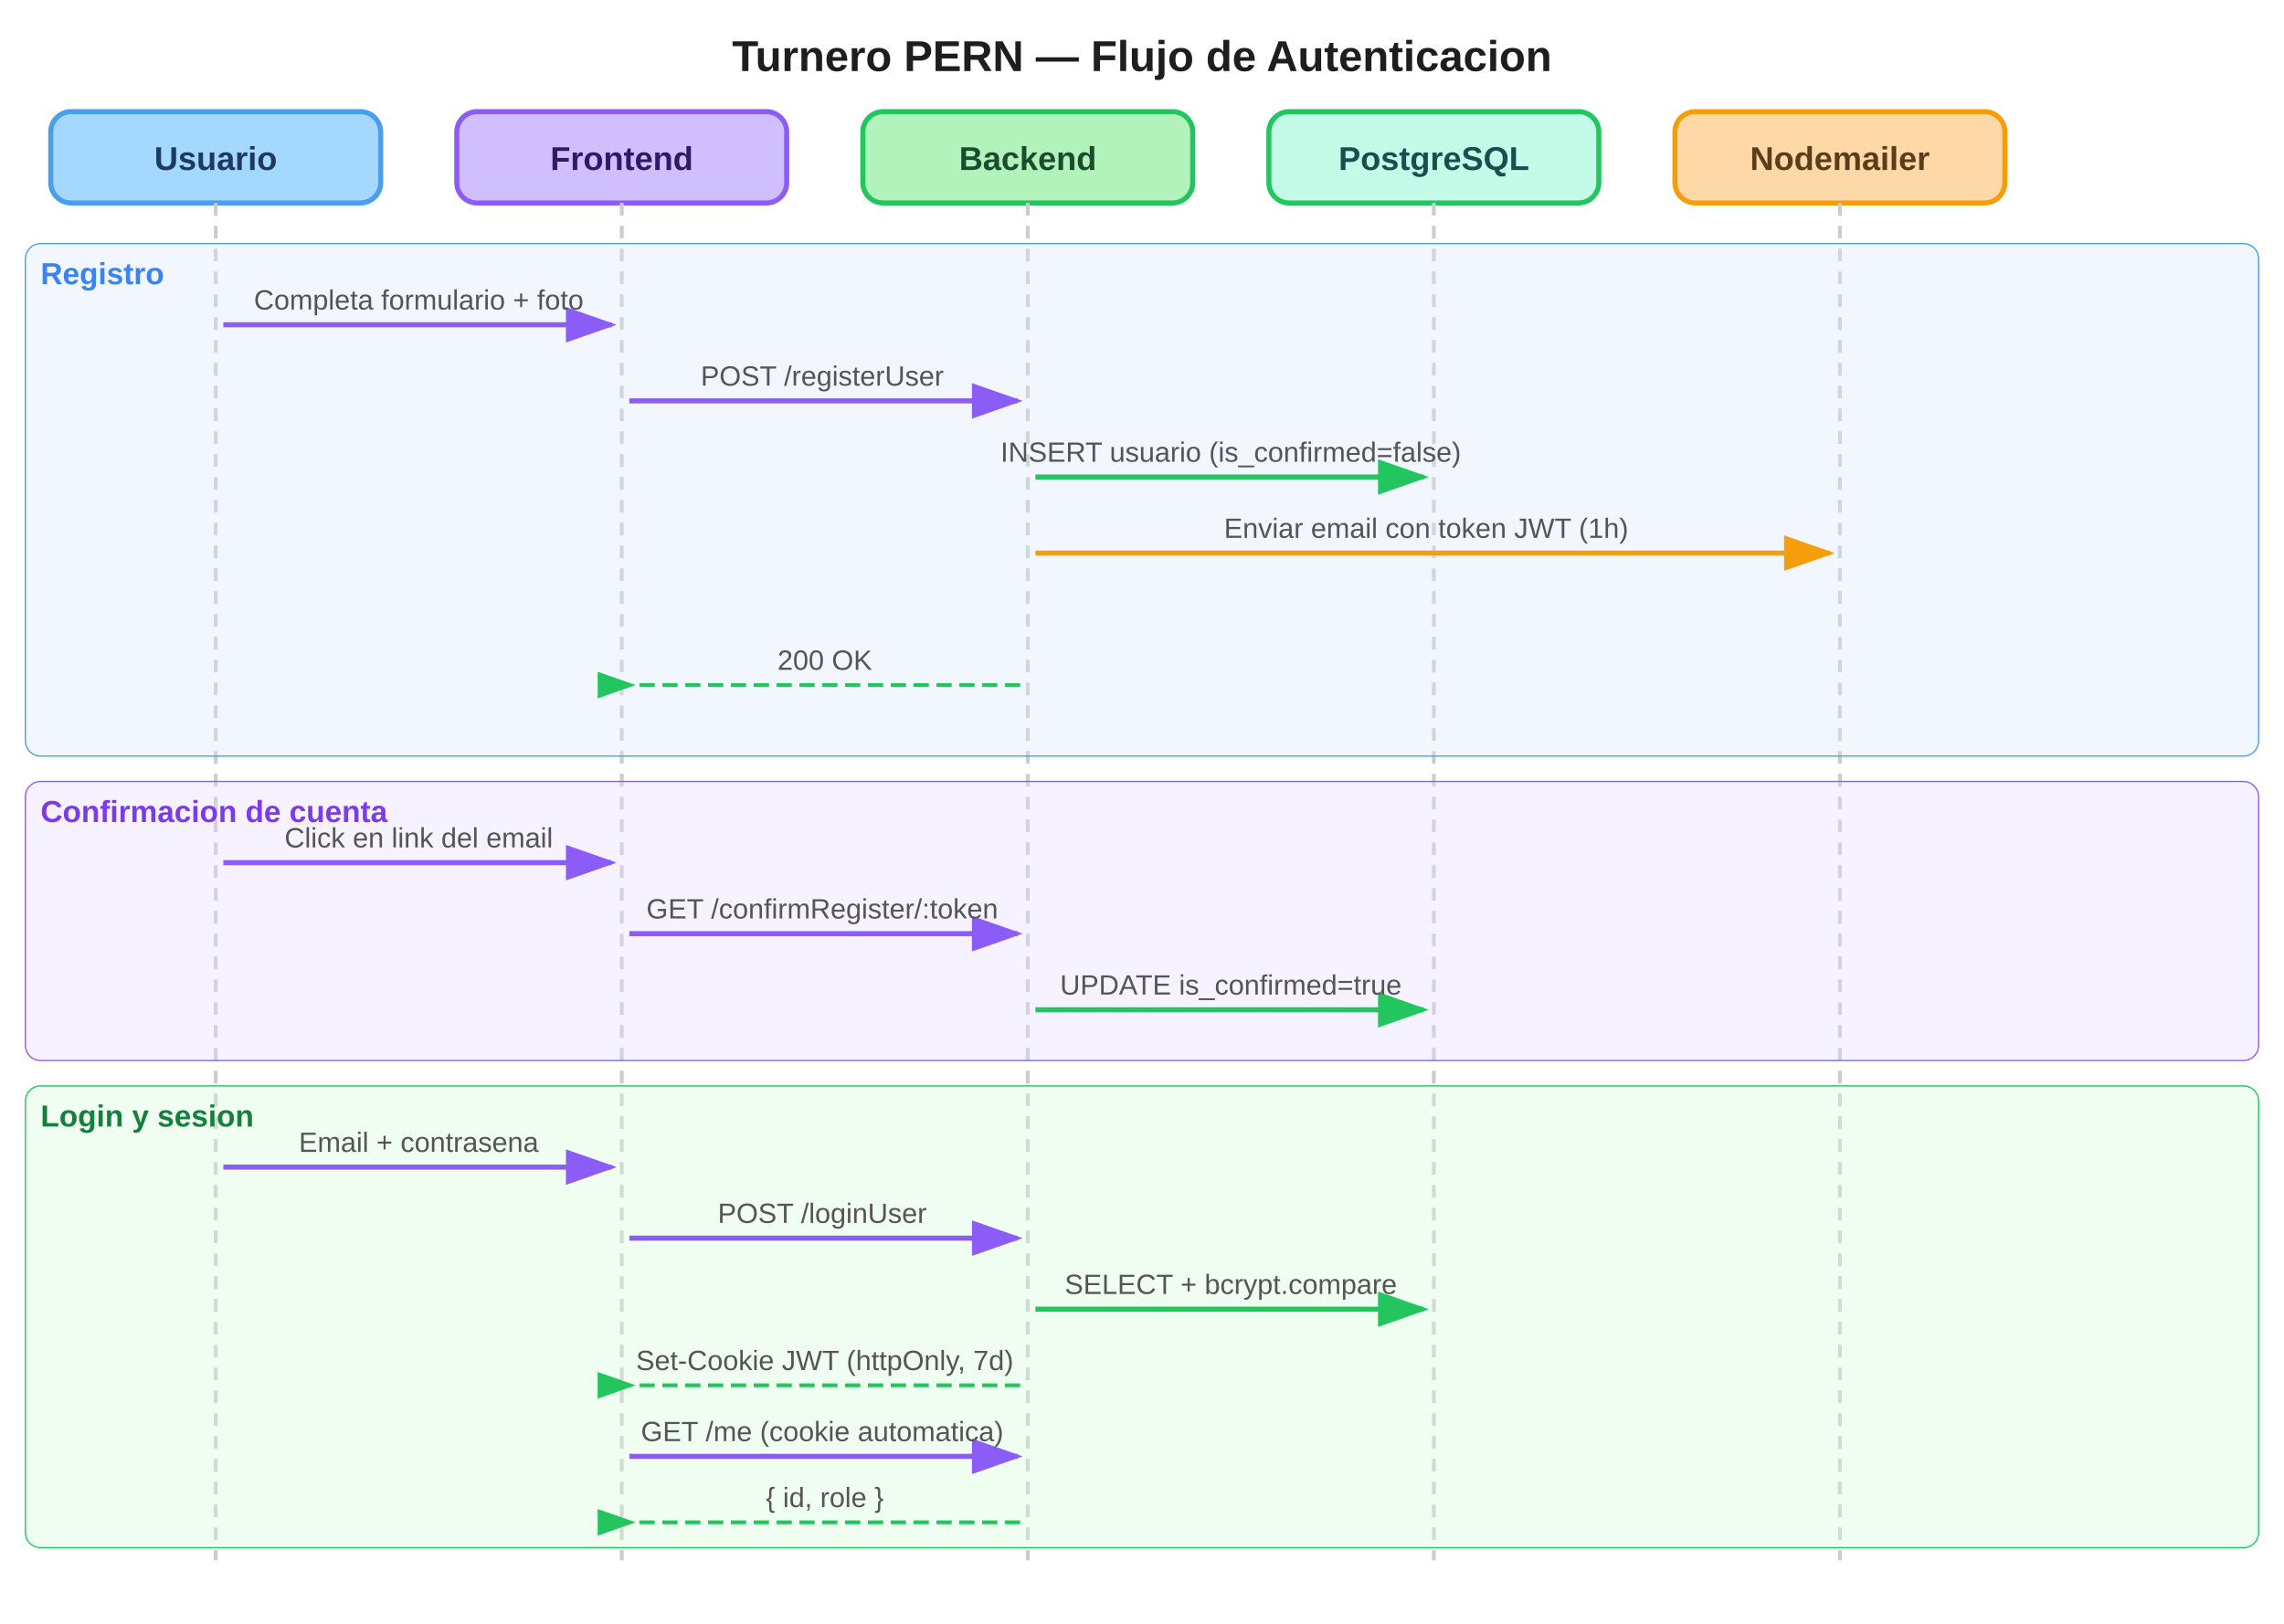
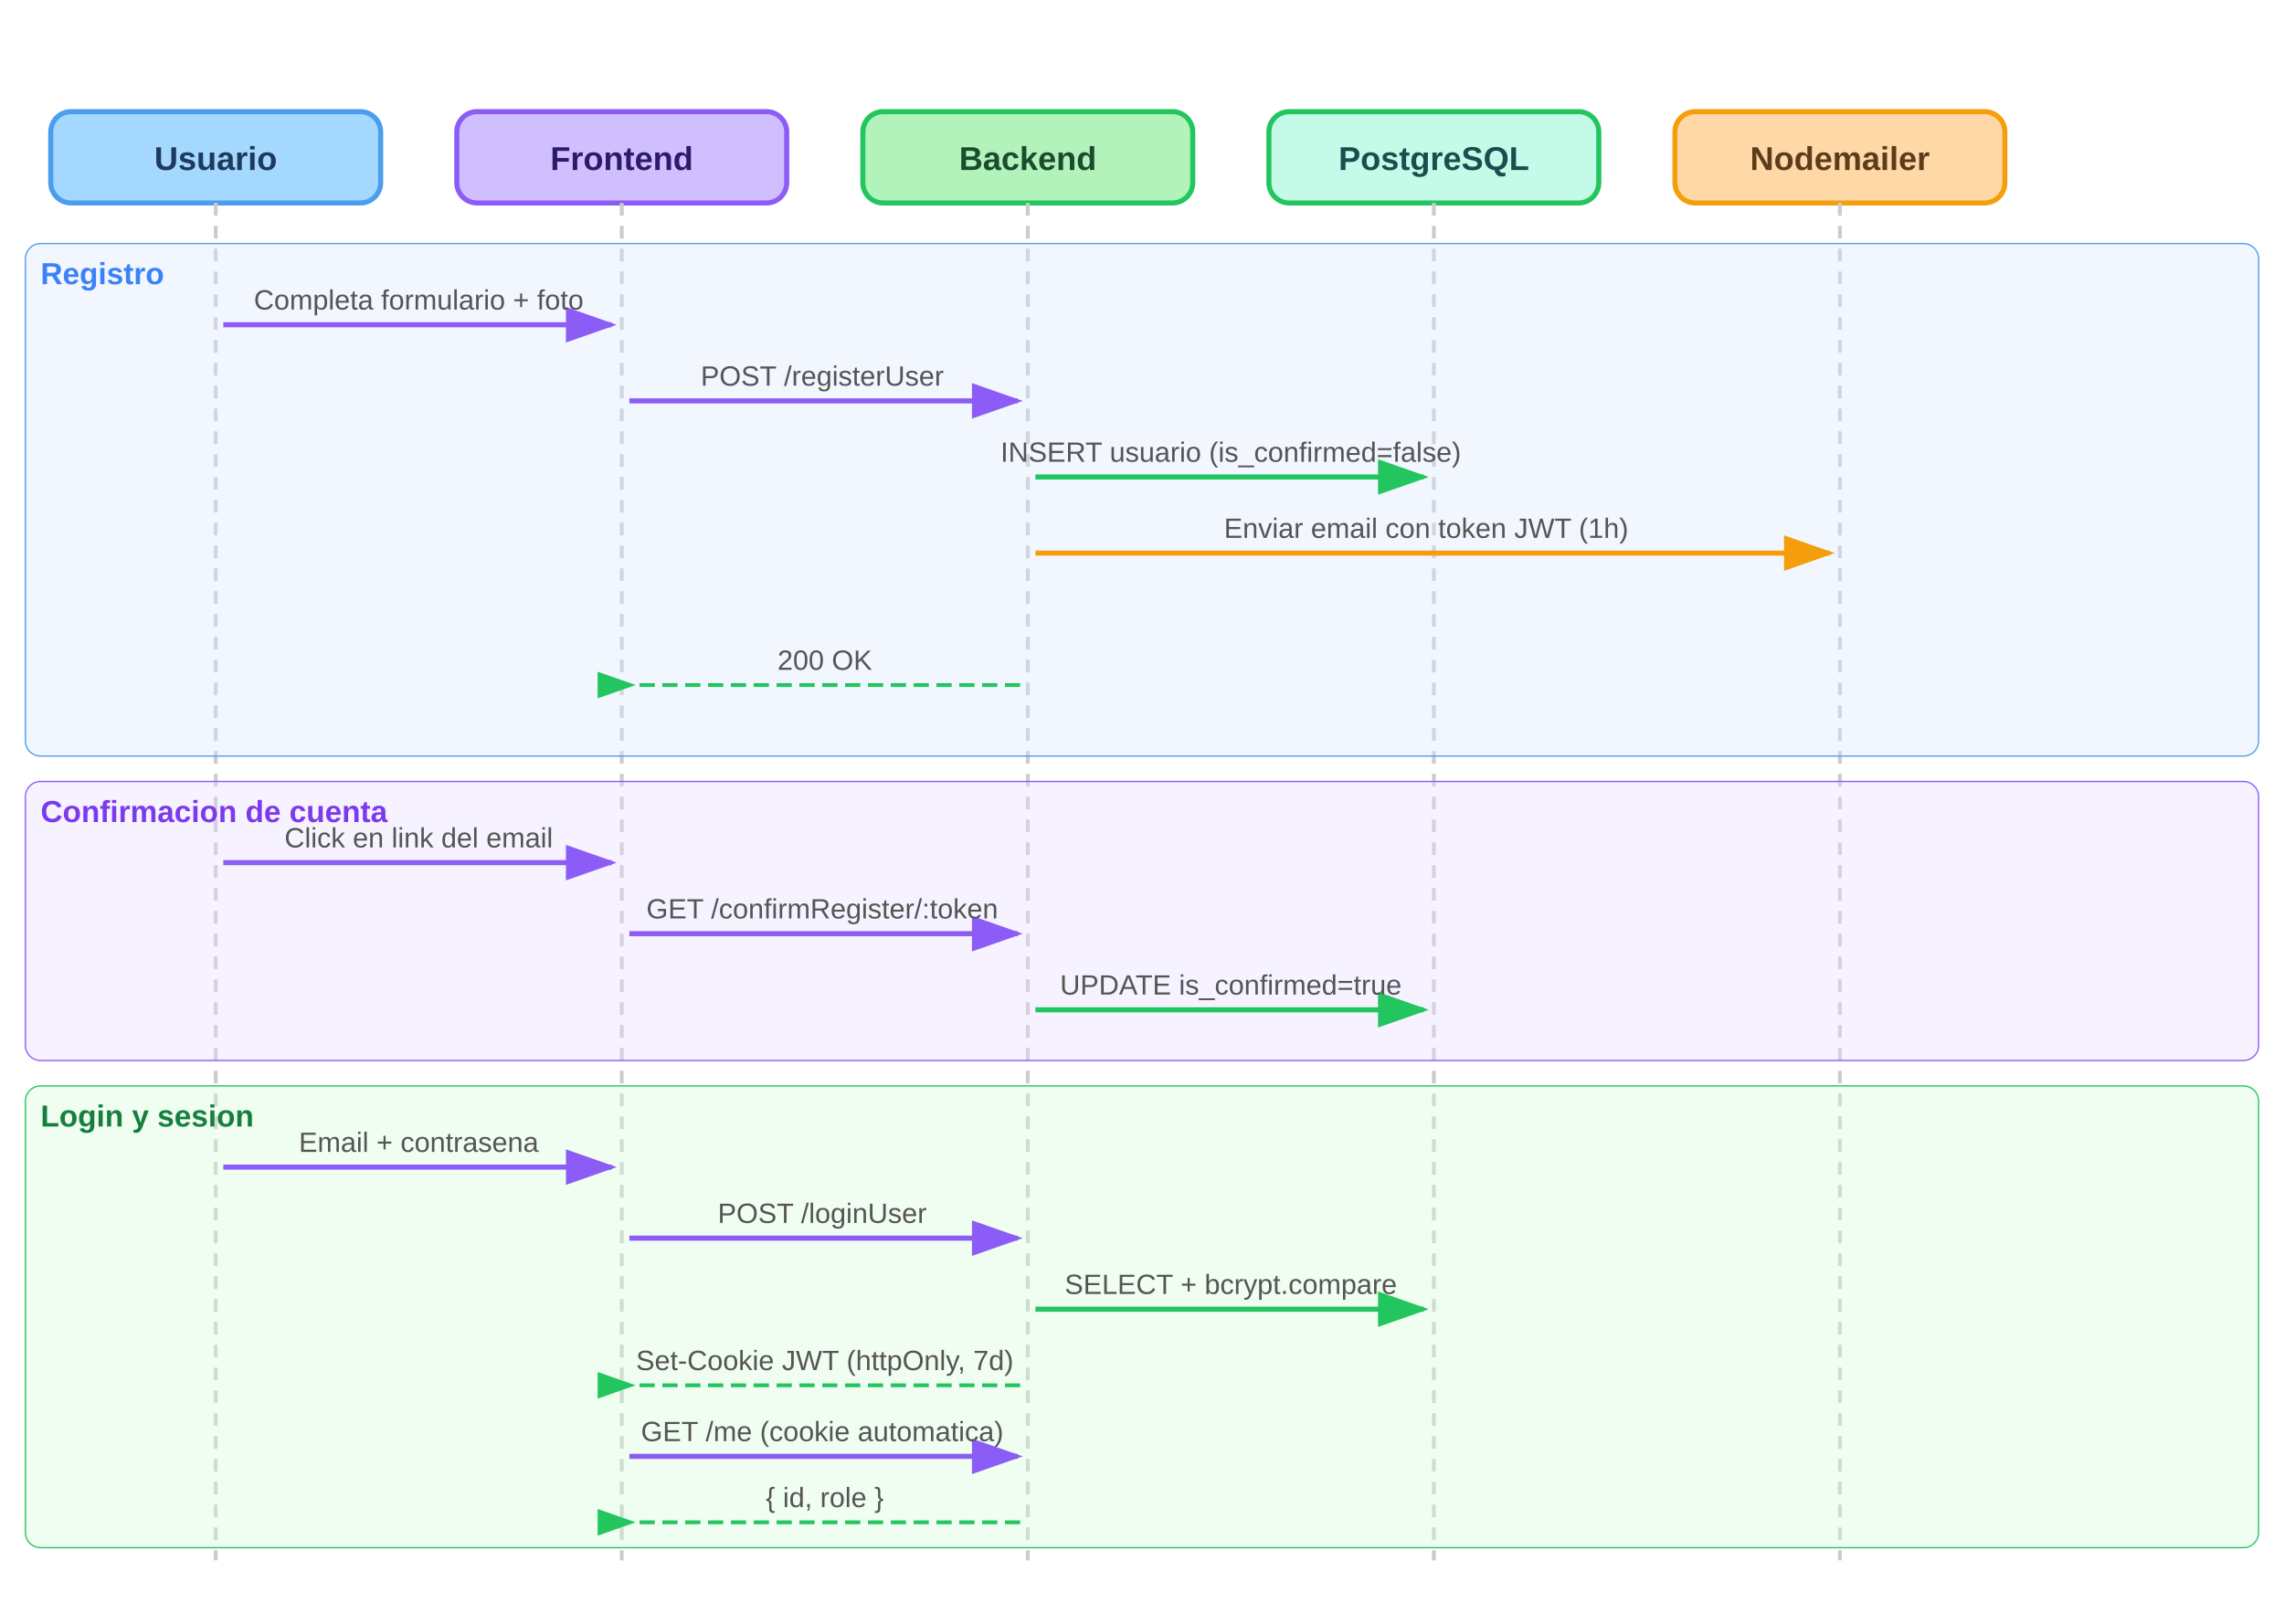
<svg xmlns="http://www.w3.org/2000/svg" width="900" height="640" viewBox="0 0 900 640" font-family="Arial, sans-serif">
  <defs>
    <marker id="arr" markerWidth="10" markerHeight="7" refX="9" refY="3.5" orient="auto">
      <polygon points="0 0, 10 3.5, 0 7" fill="#555" />
    </marker>
    <marker id="arr-purple" markerWidth="10" markerHeight="7" refX="9" refY="3.5" orient="auto">
      <polygon points="0 0, 10 3.5, 0 7" fill="#8b5cf6" />
    </marker>
    <marker id="arr-green" markerWidth="10" markerHeight="7" refX="9" refY="3.5" orient="auto">
      <polygon points="0 0, 10 3.5, 0 7" fill="#22c55e" />
    </marker>
    <marker id="arr-orange" markerWidth="10" markerHeight="7" refX="9" refY="3.5" orient="auto">
      <polygon points="0 0, 10 3.5, 0 7" fill="#f59e0b" />
    </marker>
    <marker id="arr-left" markerWidth="10" markerHeight="7" refX="1" refY="3.5" orient="auto">
      <polygon points="10 0, 0 3.5, 10 7" fill="#22c55e" />
    </marker>
  </defs>
-   <text x="450" y="28" text-anchor="middle" font-size="17" font-weight="bold" fill="#1e1e1e">Turnero PERN — Flujo de Autenticacion</text>
  <rect x="20" y="44" width="130" height="36" rx="8" fill="#a5d8ff" stroke="#4a9eed" stroke-width="2" />
  <text x="85" y="67" text-anchor="middle" font-size="13" font-weight="bold" fill="#1e3a5f">Usuario</text>
  <rect x="180" y="44" width="130" height="36" rx="8" fill="#d0bfff" stroke="#8b5cf6" stroke-width="2" />
  <text x="245" y="67" text-anchor="middle" font-size="13" font-weight="bold" fill="#2d1b69">Frontend</text>
  <rect x="340" y="44" width="130" height="36" rx="8" fill="#b2f2bb" stroke="#22c55e" stroke-width="2" />
  <text x="405" y="67" text-anchor="middle" font-size="13" font-weight="bold" fill="#1a4d2e">Backend</text>
  <rect x="500" y="44" width="130" height="36" rx="8" fill="#c3fae8" stroke="#22c55e" stroke-width="2" />
  <text x="565" y="67" text-anchor="middle" font-size="13" font-weight="bold" fill="#1a4d4d">PostgreSQL</text>
  <rect x="660" y="44" width="130" height="36" rx="8" fill="#ffd8a8" stroke="#f59e0b" stroke-width="2" />
  <text x="725" y="67" text-anchor="middle" font-size="13" font-weight="bold" fill="#5c3d1a">Nodemailer</text>
  <line x1="85" y1="80" x2="85" y2="615" stroke="#ccc" stroke-width="1.5" stroke-dasharray="5,4" />
  <line x1="245" y1="80" x2="245" y2="615" stroke="#ccc" stroke-width="1.5" stroke-dasharray="5,4" />
  <line x1="405" y1="80" x2="405" y2="615" stroke="#ccc" stroke-width="1.5" stroke-dasharray="5,4" />
  <line x1="565" y1="80" x2="565" y2="615" stroke="#ccc" stroke-width="1.5" stroke-dasharray="5,4" />
  <line x1="725" y1="80" x2="725" y2="615" stroke="#ccc" stroke-width="1.5" stroke-dasharray="5,4" />
  <rect x="10" y="96" width="880" height="202" rx="6" fill="#dbe4ff" fill-opacity="0.35" stroke="#4a9eed" stroke-width="0.5" />
  <text x="16" y="112" font-size="12" font-weight="bold" fill="#3b82f6">Registro</text>
  <line x1="88" y1="128" x2="241" y2="128" stroke="#8b5cf6" stroke-width="2" marker-end="url(#arr-purple)" />
  <text x="165" y="122" text-anchor="middle" font-size="11" fill="#555">Completa formulario + foto</text>
  <line x1="248" y1="158" x2="401" y2="158" stroke="#8b5cf6" stroke-width="2" marker-end="url(#arr-purple)" />
  <text x="324" y="152" text-anchor="middle" font-size="11" fill="#555">POST /registerUser</text>
  <line x1="408" y1="188" x2="561" y2="188" stroke="#22c55e" stroke-width="2" marker-end="url(#arr-green)" />
  <text x="485" y="182" text-anchor="middle" font-size="11" fill="#555">INSERT usuario (is_confirmed=false)</text>
  <line x1="408" y1="218" x2="721" y2="218" stroke="#f59e0b" stroke-width="2" marker-end="url(#arr-orange)" />
  <text x="562" y="212" text-anchor="middle" font-size="11" fill="#555">Enviar email con token JWT (1h)</text>
  <line x1="402" y1="270" x2="249" y2="270" stroke="#22c55e" stroke-width="1.5" stroke-dasharray="6,3" marker-end="url(#arr-left)" />
  <text x="325" y="264" text-anchor="middle" font-size="11" fill="#555">200 OK</text>
  <rect x="10" y="308" width="880" height="110" rx="6" fill="#e5dbff" fill-opacity="0.35" stroke="#8b5cf6" stroke-width="0.5" />
  <text x="16" y="324" font-size="12" font-weight="bold" fill="#7c3aed">Confirmacion de cuenta</text>
  <line x1="88" y1="340" x2="241" y2="340" stroke="#8b5cf6" stroke-width="2" marker-end="url(#arr-purple)" />
  <text x="165" y="334" text-anchor="middle" font-size="11" fill="#555">Click en link del email</text>
  <line x1="248" y1="368" x2="401" y2="368" stroke="#8b5cf6" stroke-width="2" marker-end="url(#arr-purple)" />
  <text x="324" y="362" text-anchor="middle" font-size="11" fill="#555">GET /confirmRegister/:token</text>
  <line x1="408" y1="398" x2="561" y2="398" stroke="#22c55e" stroke-width="2" marker-end="url(#arr-green)" />
  <text x="485" y="392" text-anchor="middle" font-size="11" fill="#555">UPDATE is_confirmed=true</text>
  <rect x="10" y="428" width="880" height="182" rx="6" fill="#d3f9d8" fill-opacity="0.35" stroke="#22c55e" stroke-width="0.5" />
  <text x="16" y="444" font-size="12" font-weight="bold" fill="#15803d">Login y sesion</text>
  <line x1="88" y1="460" x2="241" y2="460" stroke="#8b5cf6" stroke-width="2" marker-end="url(#arr-purple)" />
  <text x="165" y="454" text-anchor="middle" font-size="11" fill="#555">Email + contrasena</text>
  <line x1="248" y1="488" x2="401" y2="488" stroke="#8b5cf6" stroke-width="2" marker-end="url(#arr-purple)" />
  <text x="324" y="482" text-anchor="middle" font-size="11" fill="#555">POST /loginUser</text>
  <line x1="408" y1="516" x2="561" y2="516" stroke="#22c55e" stroke-width="2" marker-end="url(#arr-green)" />
  <text x="485" y="510" text-anchor="middle" font-size="11" fill="#555">SELECT + bcrypt.compare</text>
  <line x1="402" y1="546" x2="249" y2="546" stroke="#22c55e" stroke-width="1.5" stroke-dasharray="6,3" marker-end="url(#arr-left)" />
  <text x="325" y="540" text-anchor="middle" font-size="11" fill="#555">Set-Cookie JWT (httpOnly, 7d)</text>
  <line x1="248" y1="574" x2="401" y2="574" stroke="#8b5cf6" stroke-width="2" marker-end="url(#arr-purple)" />
  <text x="324" y="568" text-anchor="middle" font-size="11" fill="#555">GET /me (cookie automatica)</text>
  <line x1="402" y1="600" x2="249" y2="600" stroke="#22c55e" stroke-width="1.5" stroke-dasharray="6,3" marker-end="url(#arr-left)" />
  <text x="325" y="594" text-anchor="middle" font-size="11" fill="#555">{ id, role }</text>
</svg>
